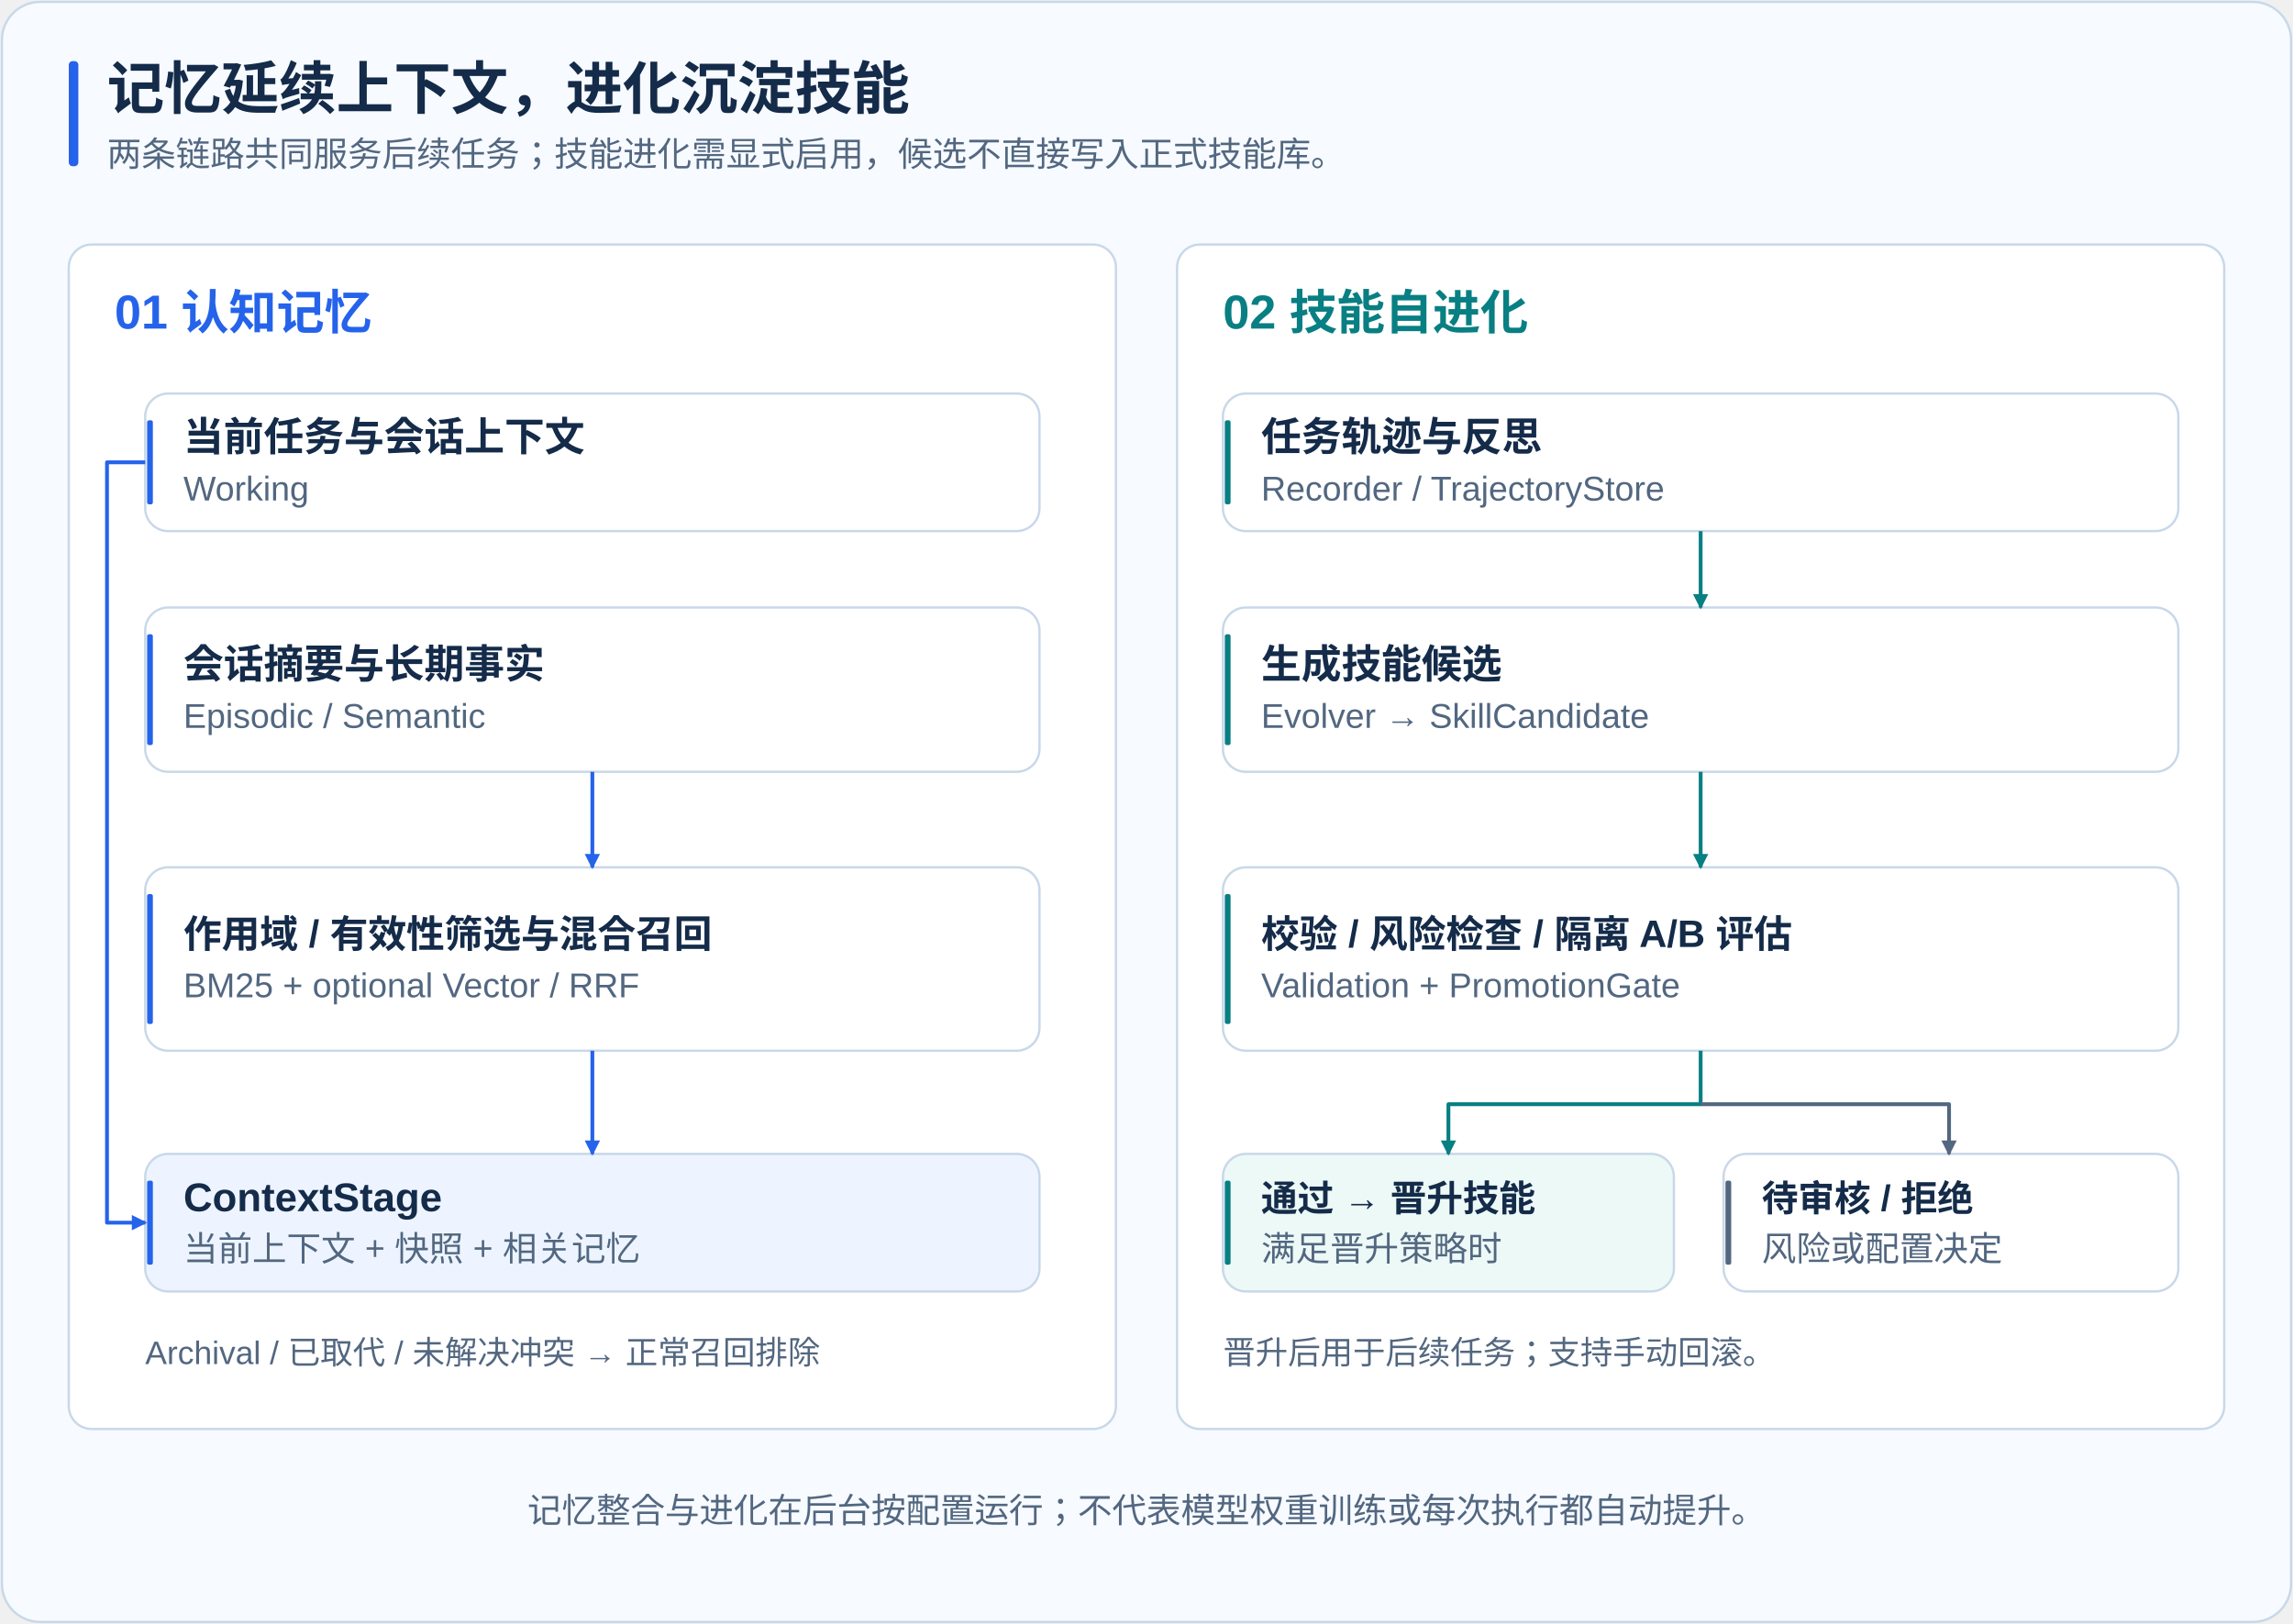
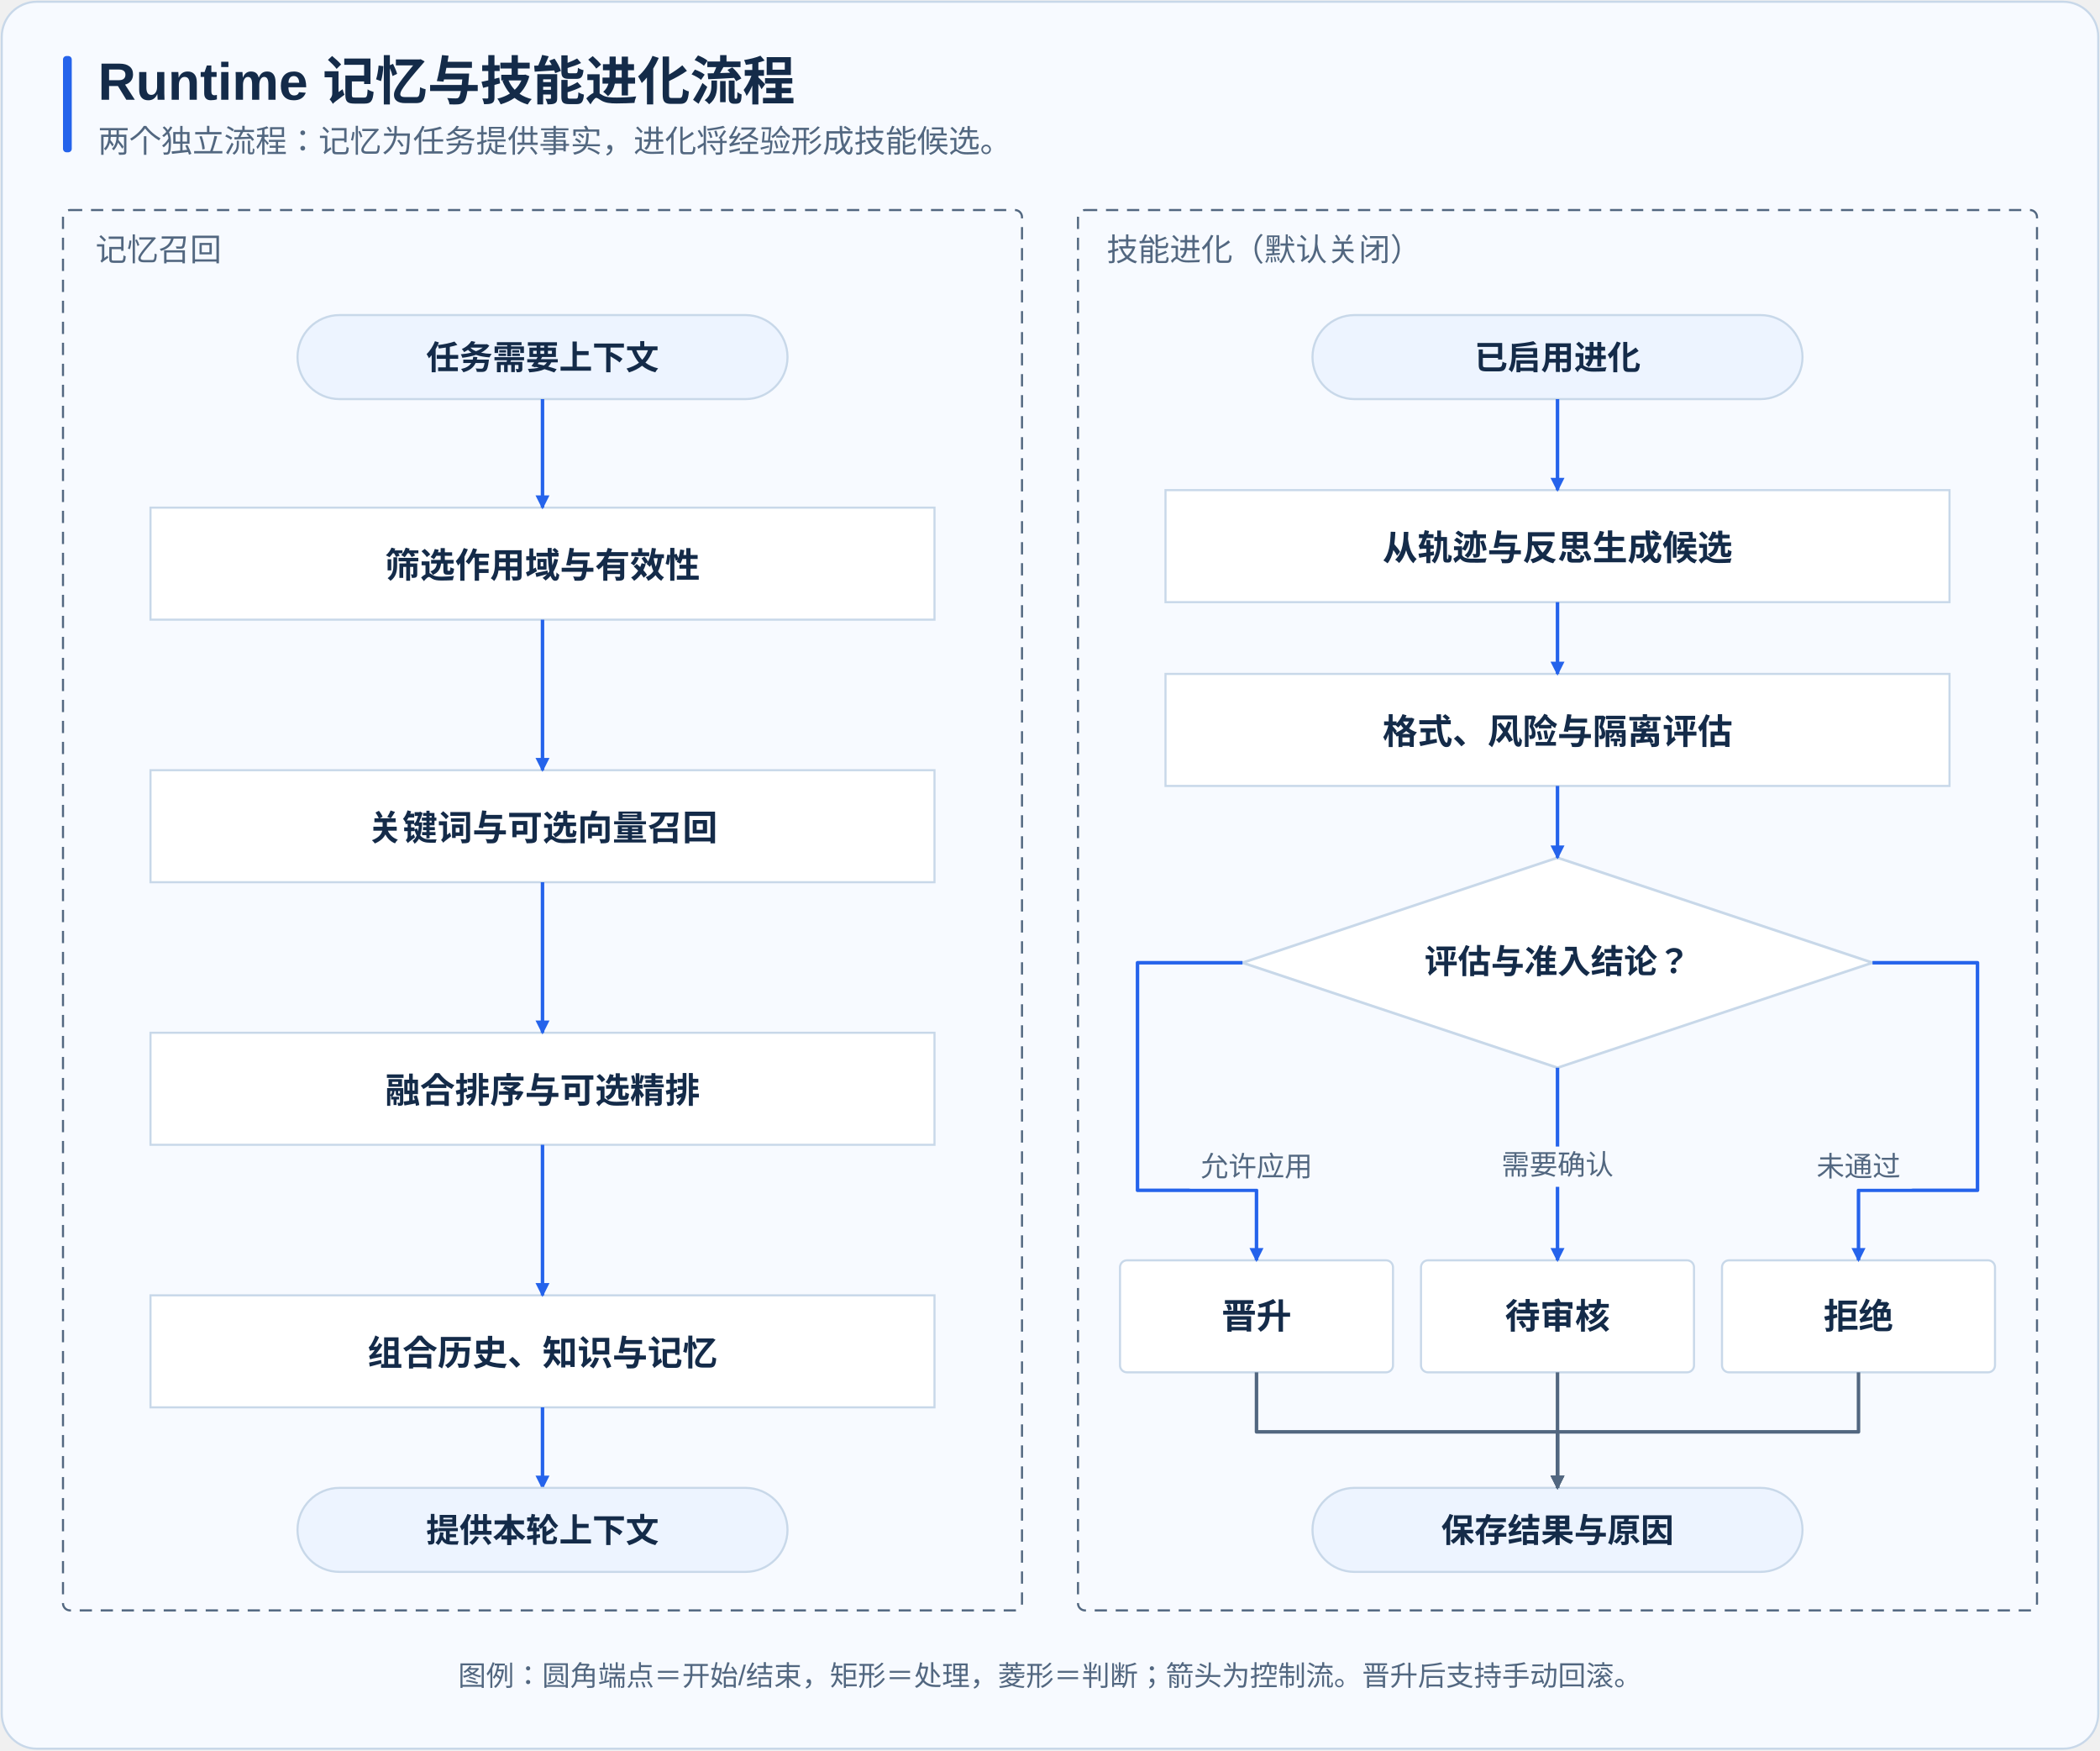
- <svg xmlns="http://www.w3.org/2000/svg" width="1200" height="850" viewBox="0 0 1200 850" role="img" aria-labelledby="title description">
+ <svg xmlns="http://www.w3.org/2000/svg" width="1200" height="1000" viewBox="0 0 1200 1000" role="img" aria-labelledby="title description">
  <defs>
    <marker id="blue" markerWidth="8" markerHeight="8" refX="7" refY="4" orient="auto-start-reverse" markerUnits="userSpaceOnUse">
      <path d="M0 0 8 4 0 8Z" fill="#2563eb" />
    </marker>
    <marker id="teal" markerWidth="8" markerHeight="8" refX="7" refY="4" orient="auto-start-reverse" markerUnits="userSpaceOnUse">
      <path d="M0 0 8 4 0 8Z" fill="#087f82" />
    </marker>
    <marker id="muted" markerWidth="8" markerHeight="8" refX="7" refY="4" orient="auto-start-reverse" markerUnits="userSpaceOnUse">
      <path d="M0 0 8 4 0 8Z" fill="#526780" />
    </marker>
  </defs>
  <g font-family="-apple-system, BlinkMacSystemFont, 'Segoe UI', 'PingFang SC', 'Microsoft YaHei', Arial, sans-serif">
-     <rect x="1" y="1" width="1198" height="848" rx="20" fill="#f7faff" stroke="#c8d8e9" stroke-width="1.2" />
+     <rect x="1" y="1" width="1198" height="998" rx="20" fill="#f7faff" stroke="#c8d8e9" stroke-width="1.2" />
    <rect x="36" y="32" width="5" height="55" rx="2" fill="#2563eb" stroke="none" stroke-width="1.2" />
-     <text x="56" y="57" fill="#142b49" font-size="30" font-weight="700" text-anchor="start">记忆延续上下文，进化沉淀技能</text>
-     <text x="56" y="87" fill="#526780" font-size="18" font-weight="400" text-anchor="start">两条链路共同服务后续任务；技能进化需显式启用，候选不直接写入正式技能库。</text>
-     <rect x="36" y="128" width="548" height="620" rx="12" fill="#ffffff" stroke="#c8d8e9" stroke-width="1.2" />
-     <text x="60" y="172" fill="#2563eb" font-size="25" font-weight="700" text-anchor="start">01  认知记忆</text>
-     <rect x="616" y="128" width="548" height="620" rx="12" fill="#ffffff" stroke="#c8d8e9" stroke-width="1.2" />
-     <text x="640" y="172" fill="#087f82" font-size="25" font-weight="700" text-anchor="start">02  技能自进化</text>
-     <rect x="76" y="206" width="468" height="72" rx="12" fill="#ffffff" stroke="#c8d8e9" stroke-width="1.2" />
-     <rect x="77" y="220" width="3" height="44" rx="1" fill="#2563eb" stroke="none" stroke-width="1.2" />
-     <text x="96" y="236.0" fill="#142b49" font-size="21" font-weight="650" text-anchor="start">当前任务与会话上下文</text>
-     <text x="96" y="262.0" fill="#526780" font-size="18" font-weight="400" text-anchor="start">Working</text>
-     <rect x="76" y="318" width="468" height="86" rx="12" fill="#ffffff" stroke="#c8d8e9" stroke-width="1.2" />
-     <rect x="77" y="332" width="3" height="58" rx="1" fill="#2563eb" stroke="none" stroke-width="1.2" />
-     <text x="96" y="355.0" fill="#142b49" font-size="21" font-weight="650" text-anchor="start">会话摘要与长期事实</text>
-     <text x="96" y="381.0" fill="#526780" font-size="18" font-weight="400" text-anchor="start">Episodic / Semantic</text>
-     <rect x="76" y="454" width="468" height="96" rx="12" fill="#ffffff" stroke="#c8d8e9" stroke-width="1.2" />
-     <rect x="77" y="468" width="3" height="68" rx="1" fill="#2563eb" stroke="none" stroke-width="1.2" />
-     <text x="96" y="496.0" fill="#142b49" font-size="20" font-weight="650" text-anchor="start">作用域 / 有效性筛选与混合召回</text>
-     <text x="96" y="522.0" fill="#526780" font-size="18" font-weight="400" text-anchor="start">BM25 + optional Vector / RRF</text>
-     <path d="M310 404 L310 454" fill="none" stroke="#2563eb" stroke-width="2" stroke-linejoin="round" marker-end="url(#blue)" />
-     <rect x="76" y="604" width="468" height="72" rx="12" fill="#edf4ff" stroke="#c8d8e9" stroke-width="1.2" />
-     <rect x="77" y="618" width="3" height="44" rx="1" fill="#2563eb" stroke="none" stroke-width="1.2" />
-     <text x="96" y="634.0" fill="#142b49" font-size="21" font-weight="650" text-anchor="start">ContextStage</text>
-     <text x="96" y="660.0" fill="#526780" font-size="18" font-weight="400" text-anchor="start">当前上下文 + 快照 + 相关记忆</text>
-     <path d="M310 550 L310 604" fill="none" stroke="#2563eb" stroke-width="2" stroke-linejoin="round" marker-end="url(#blue)" />
-     <path d="M76 242 L56 242 L56 640 L76 640" fill="none" stroke="#2563eb" stroke-width="2" stroke-linejoin="round" marker-end="url(#blue)" />
-     <text x="76" y="714" fill="#526780" font-size="17" font-weight="400" text-anchor="start">Archival / 已取代 / 未解决冲突 → 正常召回排除</text>
-     <rect x="640" y="206" width="500" height="72" rx="12" fill="#ffffff" stroke="#c8d8e9" stroke-width="1.2" />
-     <rect x="641" y="220" width="3" height="44" rx="1" fill="#087f82" stroke="none" stroke-width="1.2" />
-     <text x="660" y="236.0" fill="#142b49" font-size="21" font-weight="650" text-anchor="start">任务轨迹与反思</text>
-     <text x="660" y="262.0" fill="#526780" font-size="18" font-weight="400" text-anchor="start">Recorder / TrajectoryStore</text>
-     <rect x="640" y="318" width="500" height="86" rx="12" fill="#ffffff" stroke="#c8d8e9" stroke-width="1.2" />
-     <rect x="641" y="332" width="3" height="58" rx="1" fill="#087f82" stroke="none" stroke-width="1.2" />
-     <text x="660" y="355.0" fill="#142b49" font-size="21" font-weight="650" text-anchor="start">生成技能候选</text>
-     <text x="660" y="381.0" fill="#526780" font-size="18" font-weight="400" text-anchor="start">Evolver → SkillCandidate</text>
-     <path d="M890 278 L890 318" fill="none" stroke="#087f82" stroke-width="2" stroke-linejoin="round" marker-end="url(#teal)" />
-     <rect x="640" y="454" width="500" height="96" rx="12" fill="#ffffff" stroke="#c8d8e9" stroke-width="1.2" />
-     <rect x="641" y="468" width="3" height="68" rx="1" fill="#087f82" stroke="none" stroke-width="1.2" />
-     <text x="660" y="496.0" fill="#142b49" font-size="20" font-weight="650" text-anchor="start">校验 / 风险检查 / 隔离 A/B 评估</text>
-     <text x="660" y="522.0" fill="#526780" font-size="18" font-weight="400" text-anchor="start">Validation + PromotionGate</text>
-     <path d="M890 404 L890 454" fill="none" stroke="#087f82" stroke-width="2" stroke-linejoin="round" marker-end="url(#teal)" />
-     <rect x="640" y="604" width="236" height="72" rx="12" fill="#edf9f7" stroke="#c8d8e9" stroke-width="1.2" />
-     <rect x="641" y="618" width="3" height="44" rx="1" fill="#087f82" stroke="none" stroke-width="1.2" />
-     <text x="660" y="634.0" fill="#142b49" font-size="19" font-weight="650" text-anchor="start">通过 → 晋升技能</text>
-     <text x="660" y="660.0" fill="#526780" font-size="18" font-weight="400" text-anchor="start">满足晋升策略时</text>
-     <rect x="902" y="604" width="238" height="72" rx="12" fill="#ffffff" stroke="#c8d8e9" stroke-width="1.2" />
-     <rect x="903" y="618" width="3" height="44" rx="1" fill="#526780" stroke="none" stroke-width="1.2" />
-     <text x="922" y="634.0" fill="#142b49" font-size="19" font-weight="650" text-anchor="start">待审核 / 拒绝</text>
-     <text x="922" y="660.0" fill="#526780" font-size="18" font-weight="400" text-anchor="start">风险或配置决定</text>
-     <path d="M890 550 L890 578 L758 578 L758 604" fill="none" stroke="#087f82" stroke-width="2" stroke-linejoin="round" marker-end="url(#teal)" />
-     <path d="M890 578 L1020 578 L1020 604" fill="none" stroke="#526780" stroke-width="2" stroke-linejoin="round" marker-end="url(#muted)" />
-     <text x="640" y="714" fill="#526780" font-size="17" font-weight="400" text-anchor="start">晋升后用于后续任务；支持手动回滚。</text>
-     <text x="600" y="797" fill="#526780" font-size="18" font-weight="400" text-anchor="middle">记忆整合与进化在后台按配置运行；不代表模型权重训练或每次执行都自动提升。</text>
+     <text x="56" y="57" fill="#142b49" font-size="30" font-weight="700" text-anchor="start">Runtime 记忆与技能进化流程</text>
+     <text x="56" y="87" fill="#526780" font-size="18" font-weight="400" text-anchor="start">两个独立流程：记忆为任务提供事实，进化将经验形成技能候选。</text>
+     <rect x="36" y="120" width="548" height="800" rx="4" fill="none" stroke="#526780" stroke-width="1.2" stroke-dasharray="7 5" />
+     <rect x="47.216" y="131" width="86.688" height="25" rx="2" fill="#f7faff" stroke="none" stroke-width="1.2" />
+     <text x="90.56" y="149" fill="#526780" font-size="18" font-weight="400" text-anchor="middle">记忆召回</text>
+     <rect x="616" y="120" width="548" height="800" rx="4" fill="none" stroke="#526780" stroke-width="1.2" stroke-dasharray="7 5" />
+     <rect x="627.54" y="131" width="189.72" height="25" rx="2" fill="#f7faff" stroke="none" stroke-width="1.2" />
+     <text x="722.4" y="149" fill="#526780" font-size="18" font-weight="400" text-anchor="middle">技能进化（默认关闭）</text>
+     <rect x="170" y="180" width="280" height="48" rx="24" fill="#edf4ff" stroke="#c8d8e9" stroke-width="1.2" />
+     <text x="310.0" y="211" fill="#142b49" font-size="19" font-weight="600" text-anchor="middle">任务需要上下文</text>
+     <rect x="86" y="290" width="448" height="64" rx="0" fill="#fff" stroke="#c8d8e9" stroke-width="1.2" />
+     <text x="310" y="330" fill="#142b49" font-size="20" font-weight="650" text-anchor="middle">筛选作用域与有效性</text>
+     <rect x="86" y="440" width="448" height="64" rx="0" fill="#fff" stroke="#c8d8e9" stroke-width="1.2" />
+     <text x="310" y="480" fill="#142b49" font-size="20" font-weight="650" text-anchor="middle">关键词与可选向量召回</text>
+     <rect x="86" y="590" width="448" height="64" rx="0" fill="#fff" stroke="#c8d8e9" stroke-width="1.2" />
+     <text x="310" y="630" fill="#142b49" font-size="20" font-weight="650" text-anchor="middle">融合排序与可选精排</text>
+     <rect x="86" y="740" width="448" height="64" rx="0" fill="#fff" stroke="#c8d8e9" stroke-width="1.2" />
+     <text x="310" y="780" fill="#142b49" font-size="20" font-weight="650" text-anchor="middle">组合历史、知识与记忆</text>
+     <path d="M310 228 L310 290" fill="none" stroke="#2563eb" stroke-width="2" stroke-linejoin="round" marker-end="url(#blue)" />
+     <path d="M310 354 L310 440" fill="none" stroke="#2563eb" stroke-width="2" stroke-linejoin="round" marker-end="url(#blue)" />
+     <path d="M310 504 L310 590" fill="none" stroke="#2563eb" stroke-width="2" stroke-linejoin="round" marker-end="url(#blue)" />
+     <path d="M310 654 L310 740" fill="none" stroke="#2563eb" stroke-width="2" stroke-linejoin="round" marker-end="url(#blue)" />
+     <path d="M310 804 L310 850" fill="none" stroke="#2563eb" stroke-width="2" stroke-linejoin="round" marker-end="url(#blue)" />
+     <rect x="170" y="850" width="280" height="48" rx="24" fill="#edf4ff" stroke="#c8d8e9" stroke-width="1.2" />
+     <text x="310.0" y="881" fill="#142b49" font-size="19" font-weight="600" text-anchor="middle">提供本轮上下文</text>
+     <rect x="750" y="180" width="280" height="48" rx="24" fill="#edf4ff" stroke="#c8d8e9" stroke-width="1.2" />
+     <text x="890.0" y="211" fill="#142b49" font-size="19" font-weight="600" text-anchor="middle">已启用进化</text>
+     <rect x="666" y="280" width="448" height="64" rx="0" fill="#fff" stroke="#c8d8e9" stroke-width="1.2" />
+     <text x="890" y="320" fill="#142b49" font-size="20" font-weight="650" text-anchor="middle">从轨迹与反思生成候选</text>
+     <path d="M890 228 L890 280" fill="none" stroke="#2563eb" stroke-width="2" stroke-linejoin="round" marker-end="url(#blue)" />
+     <rect x="666" y="385" width="448" height="64" rx="0" fill="#fff" stroke="#c8d8e9" stroke-width="1.2" />
+     <text x="890" y="425" fill="#142b49" font-size="20" font-weight="650" text-anchor="middle">格式、风险与隔离评估</text>
+     <path d="M890 344 L890 385" fill="none" stroke="#2563eb" stroke-width="2" stroke-linejoin="round" marker-end="url(#blue)" />
+     <polygon points="890,490 1070,550 890,610 710,550" fill="#fff" stroke="#c8d8e9" stroke-width="1.5" />
+     <text x="890" y="556" fill="#142b49" font-size="19" font-weight="600" text-anchor="middle">评估与准入结论？</text>
+     <path d="M890 449 L890 490" fill="none" stroke="#2563eb" stroke-width="2" stroke-linejoin="round" marker-end="url(#blue)" />
+     <rect x="640" y="720" width="156" height="64" rx="4" fill="#fff" stroke="#c8d8e9" stroke-width="1.2" />
+     <text x="718" y="759" fill="#142b49" font-size="20" font-weight="600" text-anchor="middle">晋升</text>
+     <rect x="812" y="720" width="156" height="64" rx="4" fill="#fff" stroke="#c8d8e9" stroke-width="1.2" />
+     <text x="890" y="759" fill="#142b49" font-size="20" font-weight="600" text-anchor="middle">待审核</text>
+     <rect x="984" y="720" width="156" height="64" rx="4" fill="#fff" stroke="#c8d8e9" stroke-width="1.2" />
+     <text x="1062" y="759" fill="#142b49" font-size="20" font-weight="600" text-anchor="middle">拒绝</text>
+     <path d="M710 550 L650 550 L650 680 L718 680 L718 720" fill="none" stroke="#2563eb" stroke-width="2" stroke-linejoin="round" marker-end="url(#blue)" />
+     <rect x="678.472" y="656" width="79.056" height="23" rx="2" fill="#f7faff" stroke="none" stroke-width="1.2" />
+     <text x="718" y="672" fill="#526780" font-size="16" font-weight="400" text-anchor="middle">允许应用</text>
+     <path d="M890 610 L890 720" fill="none" stroke="#2563eb" stroke-width="2" stroke-linejoin="round" marker-end="url(#blue)" />
+     <rect x="850.472" y="655" width="79.056" height="23" rx="2" fill="#f7faff" stroke="none" stroke-width="1.2" />
+     <text x="890" y="671" fill="#526780" font-size="16" font-weight="400" text-anchor="middle">需要确认</text>
+     <path d="M1070 550 L1130 550 L1130 680 L1062 680 L1062 720" fill="none" stroke="#2563eb" stroke-width="2" stroke-linejoin="round" marker-end="url(#blue)" />
+     <rect x="1030.104" y="656" width="63.792" height="23" rx="2" fill="#f7faff" stroke="none" stroke-width="1.2" />
+     <text x="1062" y="672" fill="#526780" font-size="16" font-weight="400" text-anchor="middle">未通过</text>
+     <rect x="750" y="850" width="280" height="48" rx="24" fill="#edf4ff" stroke="#c8d8e9" stroke-width="1.2" />
+     <text x="890.0" y="881" fill="#142b49" font-size="19" font-weight="600" text-anchor="middle">保存结果与原因</text>
+     <path d="M718 784 L718 818 L890 818 L890 850" fill="none" stroke="#526780" stroke-width="2" stroke-linejoin="round" marker-end="url(#muted)" />
+     <path d="M890 784 L890 818 L890 818 L890 850" fill="none" stroke="#526780" stroke-width="2" stroke-linejoin="round" marker-end="url(#muted)" />
+     <path d="M1062 784 L1062 818 L890 818 L890 850" fill="none" stroke="#526780" stroke-width="2" stroke-linejoin="round" marker-end="url(#muted)" />
+     <text x="600" y="963" fill="#526780" font-size="16" font-weight="400" text-anchor="middle">图例：圆角端点＝开始/结束，矩形＝处理，菱形＝判断；箭头为控制流。晋升后支持手动回滚。</text>
  </g>
</svg>
